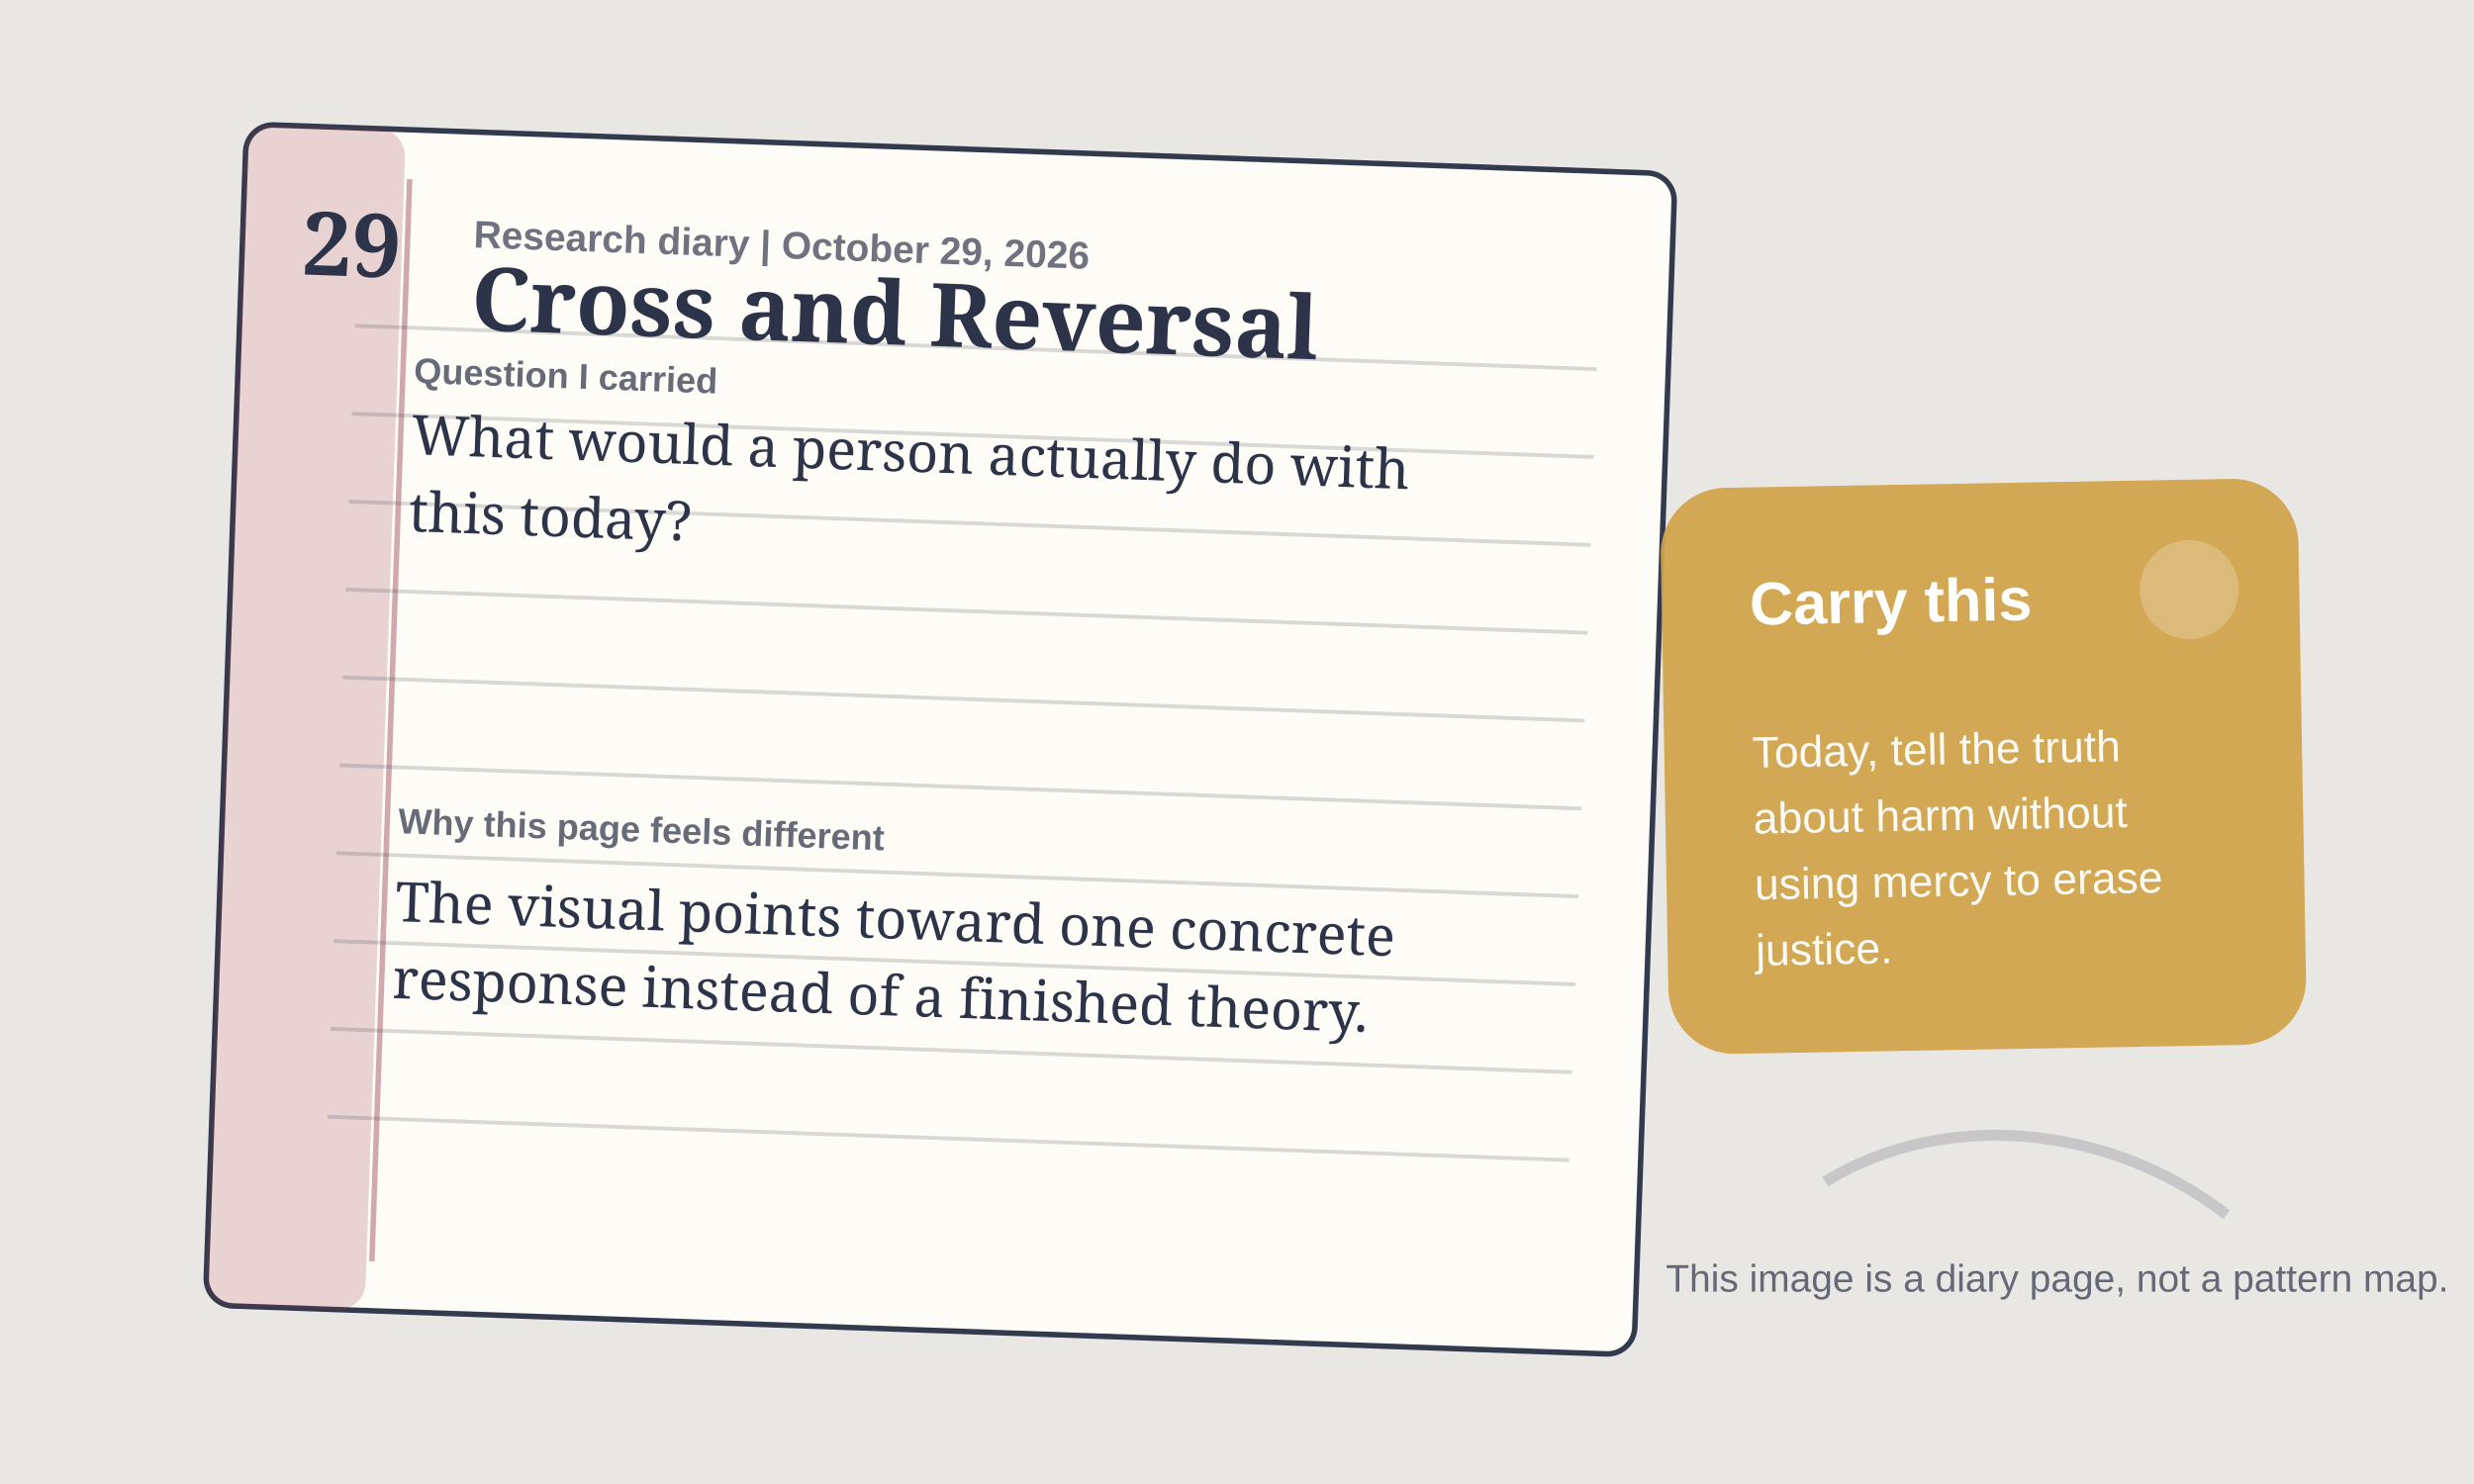
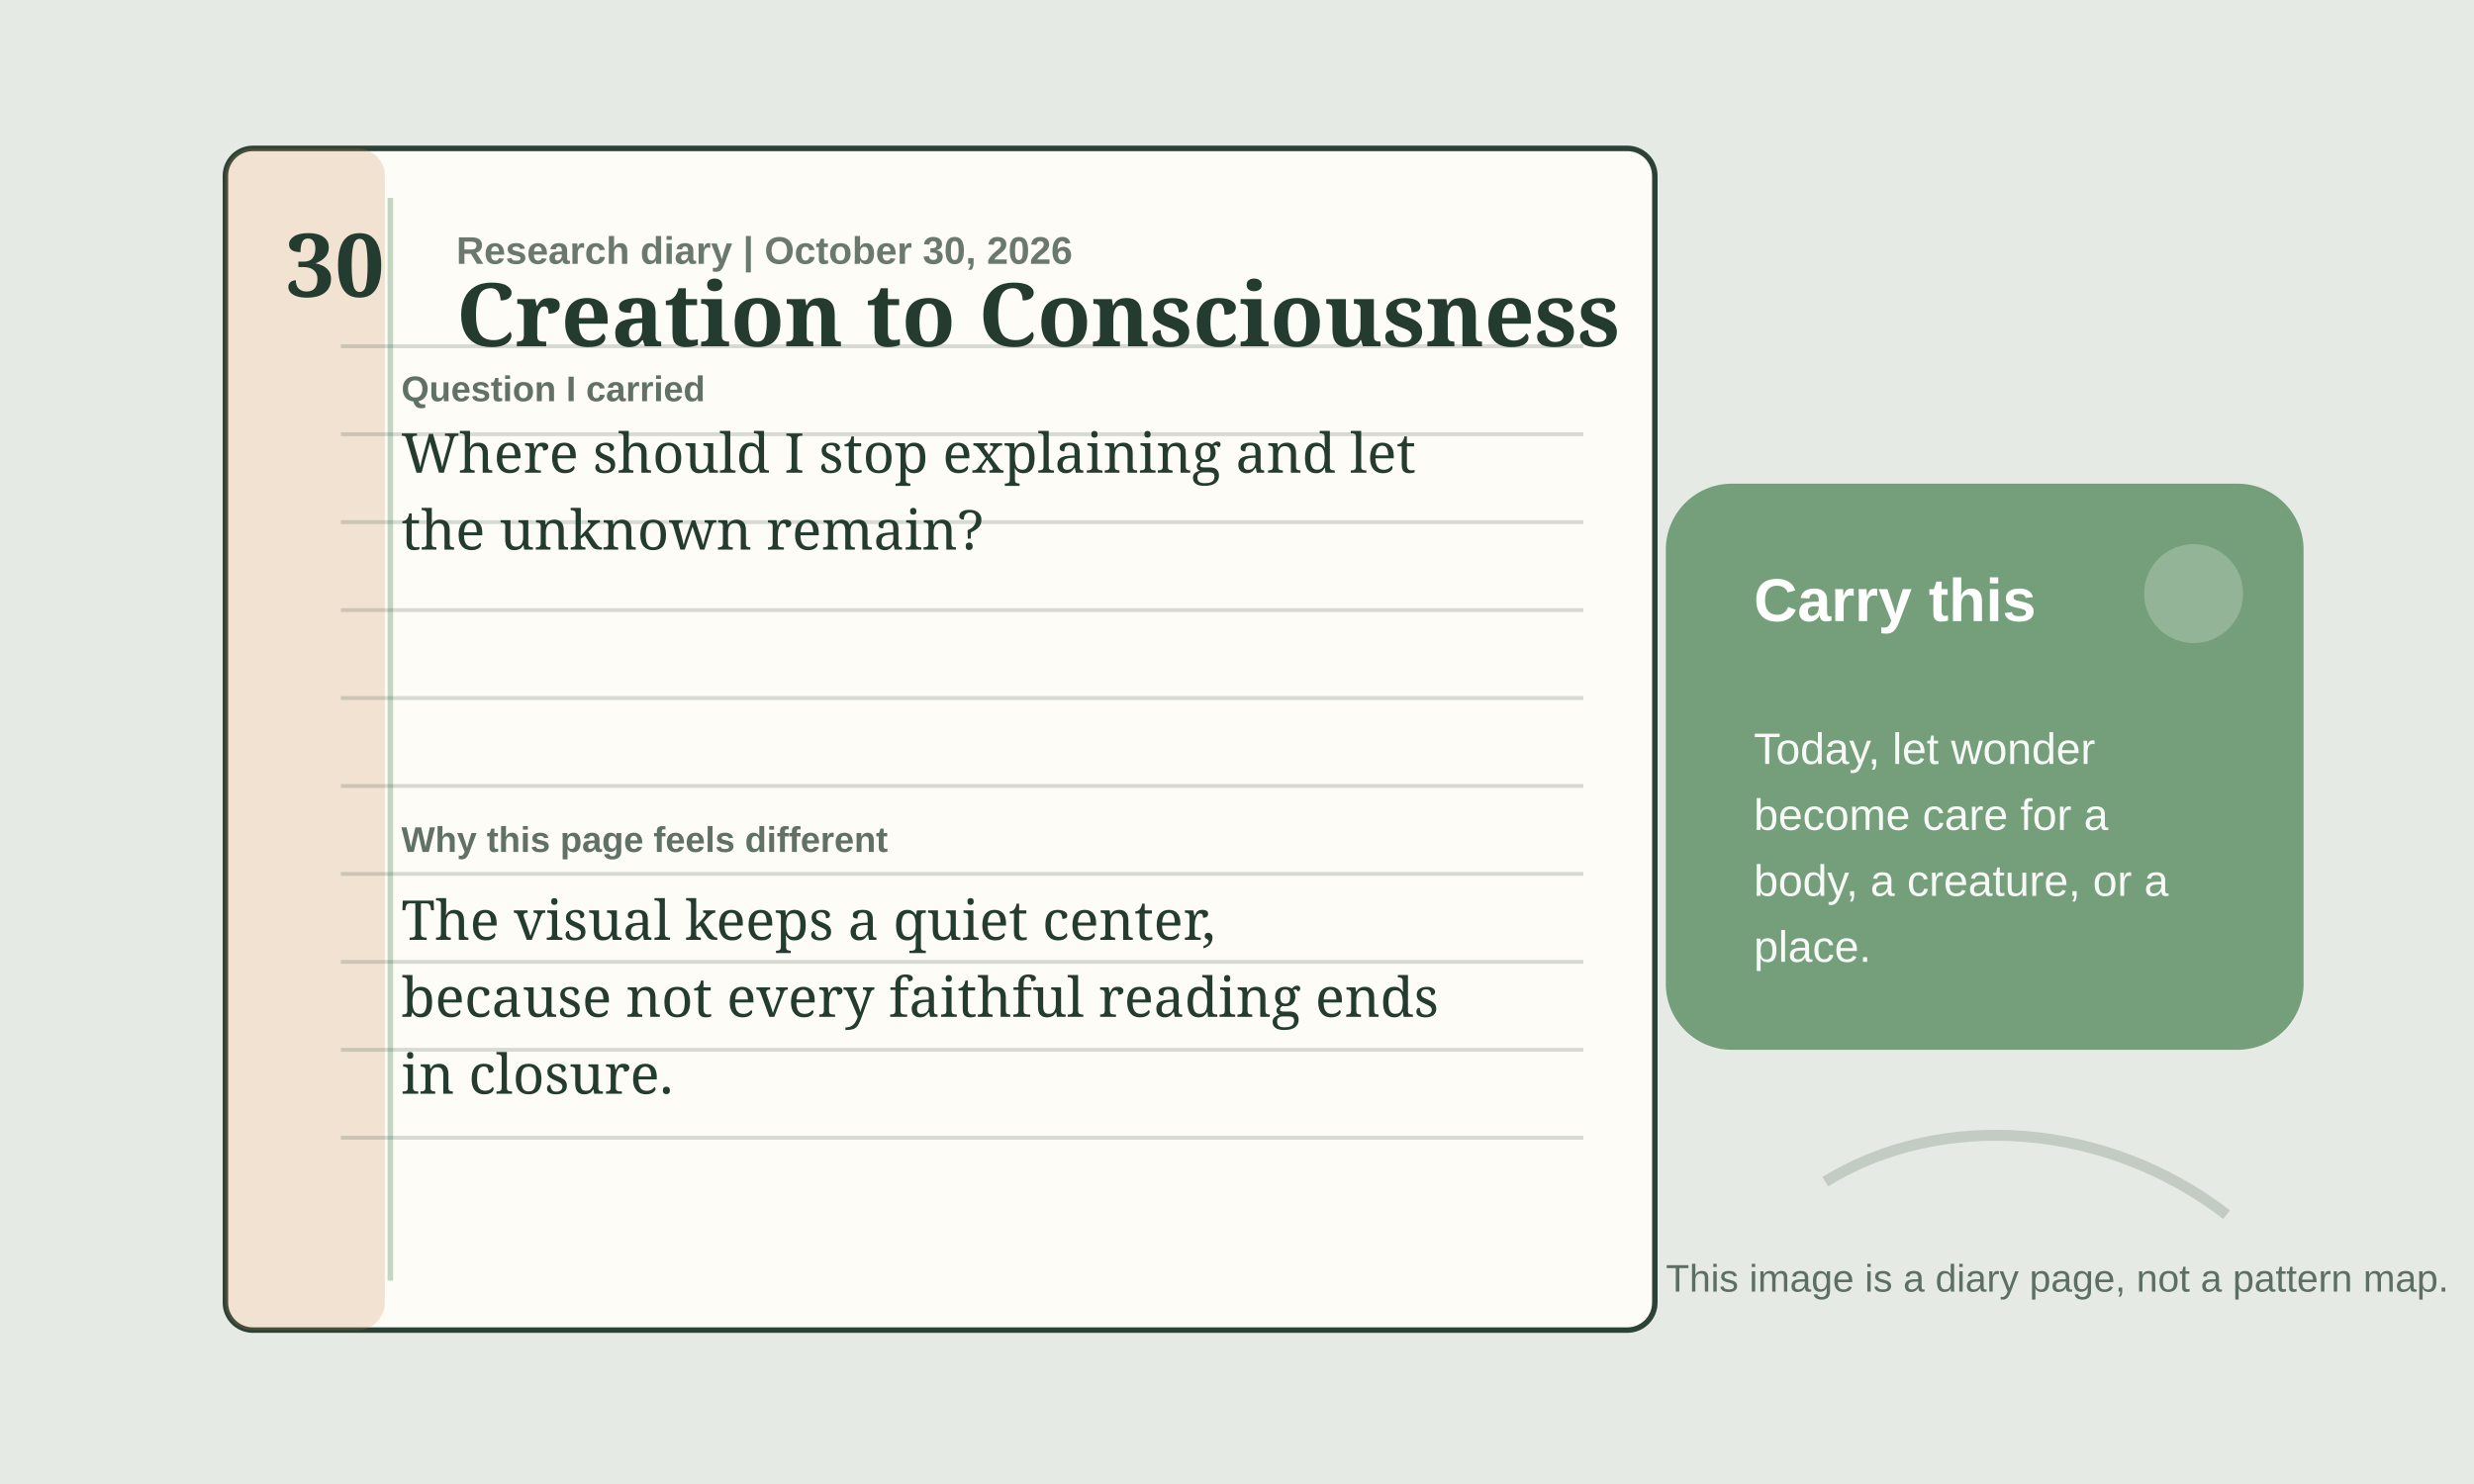
<svg xmlns="http://www.w3.org/2000/svg" width="900" height="540" viewBox="0 0 900 540" role="img" aria-labelledby="title desc">
  <style>
-     .eyebrow { font: 700 14px Arial, sans-serif; letter-spacing: 0; fill: #2d3348; opacity: 0.68; }
-     .title { font: 700 32px Georgia, serif; letter-spacing: 0; fill: #2d3348; }
-     .diary { font: 20px Georgia, serif; letter-spacing: 0; fill: #2d3348; }
-     .label { font: 700 13px Arial, sans-serif; letter-spacing: 0; fill: #2d3348; opacity: 0.72; }
+     .eyebrow { font: 700 14px Arial, sans-serif; letter-spacing: 0; fill: #243b2f; opacity: 0.68; }
+     .title { font: 700 32px Georgia, serif; letter-spacing: 0; fill: #243b2f; }
+     .diary { font: 20px Georgia, serif; letter-spacing: 0; fill: #243b2f; }
+     .label { font: 700 13px Arial, sans-serif; letter-spacing: 0; fill: #243b2f; opacity: 0.72; }
    .cardtitle { font: 700 22px Arial, sans-serif; letter-spacing: 0; fill: #ffffff; }
    .cardtext { font: 16px Arial, sans-serif; letter-spacing: 0; fill: #ffffff; opacity: 0.94; }
-     .small { font: 14px Arial, sans-serif; letter-spacing: 0; fill: #2d3348; opacity: 0.70; }
+     .small { font: 14px Arial, sans-serif; letter-spacing: 0; fill: #243b2f; opacity: 0.70; }
  </style>
-   <rect width="900" height="540" fill="#f2f0ec" />
-   <rect x="0" y="0" width="900" height="540" fill="#2d3348" opacity="0.05" />
-   <g transform="rotate(2 340 270)">
-     <rect x="82" y="54" width="520" height="430" rx="10" fill="#fffdf7" stroke="#2d3348" stroke-width="2" opacity="0.96" />
-     <rect x="82" y="54" width="58" height="430" rx="10" fill="#8f2d3f" opacity="0.20" />
-     <line x1="142" y1="72" x2="142" y2="466" stroke="#8f2d3f" stroke-width="2" opacity="0.40" />
-     <line x1="124" y1="126" x2="576" y2="126" stroke="#2d3348" stroke-width="1.4" opacity="0.18" />
-     <line x1="124" y1="158" x2="576" y2="158" stroke="#2d3348" stroke-width="1.4" opacity="0.18" />
-     <line x1="124" y1="190" x2="576" y2="190" stroke="#2d3348" stroke-width="1.4" opacity="0.18" />
-     <line x1="124" y1="222" x2="576" y2="222" stroke="#2d3348" stroke-width="1.4" opacity="0.18" />
-     <line x1="124" y1="254" x2="576" y2="254" stroke="#2d3348" stroke-width="1.4" opacity="0.18" />
-     <line x1="124" y1="286" x2="576" y2="286" stroke="#2d3348" stroke-width="1.4" opacity="0.18" />
-     <line x1="124" y1="318" x2="576" y2="318" stroke="#2d3348" stroke-width="1.4" opacity="0.18" />
-     <line x1="124" y1="350" x2="576" y2="350" stroke="#2d3348" stroke-width="1.4" opacity="0.18" />
-     <line x1="124" y1="382" x2="576" y2="382" stroke="#2d3348" stroke-width="1.4" opacity="0.18" />
-     <line x1="124" y1="414" x2="576" y2="414" stroke="#2d3348" stroke-width="1.4" opacity="0.18" />
-     <text x="166" y="96" class="eyebrow">Research diary | October 29, 2026</text>
-     <text x="166" y="126" class="title">Cross and Reversal</text>
+   <rect width="900" height="540" fill="#eef3ed" />
+   <rect x="0" y="0" width="900" height="540" fill="#243b2f" opacity="0.05" />
+   <g transform="rotate(0 340 270)">
+     <rect x="82" y="54" width="520" height="430" rx="10" fill="#fffdf7" stroke="#243b2f" stroke-width="2" opacity="0.96" />
+     <rect x="82" y="54" width="58" height="430" rx="10" fill="#c47a43" opacity="0.20" />
+     <line x1="142" y1="72" x2="142" y2="466" stroke="#6e9a74" stroke-width="2" opacity="0.40" />
+     <line x1="124" y1="126" x2="576" y2="126" stroke="#243b2f" stroke-width="1.4" opacity="0.18" />
+     <line x1="124" y1="158" x2="576" y2="158" stroke="#243b2f" stroke-width="1.4" opacity="0.18" />
+     <line x1="124" y1="190" x2="576" y2="190" stroke="#243b2f" stroke-width="1.4" opacity="0.18" />
+     <line x1="124" y1="222" x2="576" y2="222" stroke="#243b2f" stroke-width="1.4" opacity="0.18" />
+     <line x1="124" y1="254" x2="576" y2="254" stroke="#243b2f" stroke-width="1.4" opacity="0.18" />
+     <line x1="124" y1="286" x2="576" y2="286" stroke="#243b2f" stroke-width="1.4" opacity="0.18" />
+     <line x1="124" y1="318" x2="576" y2="318" stroke="#243b2f" stroke-width="1.4" opacity="0.18" />
+     <line x1="124" y1="350" x2="576" y2="350" stroke="#243b2f" stroke-width="1.4" opacity="0.18" />
+     <line x1="124" y1="382" x2="576" y2="382" stroke="#243b2f" stroke-width="1.4" opacity="0.18" />
+     <line x1="124" y1="414" x2="576" y2="414" stroke="#243b2f" stroke-width="1.4" opacity="0.18" />
+     <text x="166" y="96" class="eyebrow">Research diary | October 30, 2026</text>
+     <text x="166" y="126" class="title">Creation to Consciousness</text>
    <text x="146" y="146" class="label">Question I carried</text>
-     <text x="104" y="108" class="title">29</text>
+     <text x="104" y="108" class="title">30</text>
  </g>
-   <g transform="rotate(2 340 270)">
-     <text x="146" y="172" class="diary">What would a person actually do with</text>
-     <text x="146" y="200" class="diary">this today?</text>
+   <g transform="rotate(0 340 270)">
+     <text x="146" y="172" class="diary">Where should I stop explaining and let</text>
+     <text x="146" y="200" class="diary">the unknown remain?</text>
    <text x="146" y="310" class="label">Why this page feels different</text>
-     <text x="146" y="342" class="diary">The visual points toward one concrete</text>
-     <text x="146" y="370" class="diary">response instead of a finished theory.</text>
+     <text x="146" y="342" class="diary">The visual keeps a quiet center,</text>
+     <text x="146" y="370" class="diary">because not every faithful reading ends</text>
+     <text x="146" y="398" class="diary">in closure.</text>
  </g>
-   <g transform="rotate(-1 714 306)">
-     <rect x="606" y="176" width="232" height="206" rx="24" fill="#d0a44c" opacity="0.94" />
+   <g transform="rotate(0 714 306)">
+     <rect x="606" y="176" width="232" height="206" rx="24" fill="#6e9a74" opacity="0.94" />
    <circle cx="798" cy="216" r="18" fill="#ffffff" opacity="0.22" />
    <text x="638" y="226" class="cardtitle">Carry this</text>
-     <text x="638" y="278" class="cardtext">Today, tell the truth</text>
-     <text x="638" y="302" class="cardtext">about harm without</text>
-     <text x="638" y="326" class="cardtext">using mercy to erase</text>
-     <text x="638" y="350" class="cardtext">justice.</text>
+     <text x="638" y="278" class="cardtext">Today, let wonder</text>
+     <text x="638" y="302" class="cardtext">become care for a</text>
+     <text x="638" y="326" class="cardtext">body, a creature, or a</text>
+     <text x="638" y="350" class="cardtext">place.</text>
  </g>
-   <path d="M664 430 C706 404 766 408 810 442" fill="none" stroke="#2d3348" stroke-width="4" opacity="0.18" />
+   <path d="M664 430 C706 404 766 408 810 442" fill="none" stroke="#243b2f" stroke-width="4" opacity="0.18" />
  <text x="606" y="470" class="small">This image is a diary page, not a pattern map.</text>
</svg>
